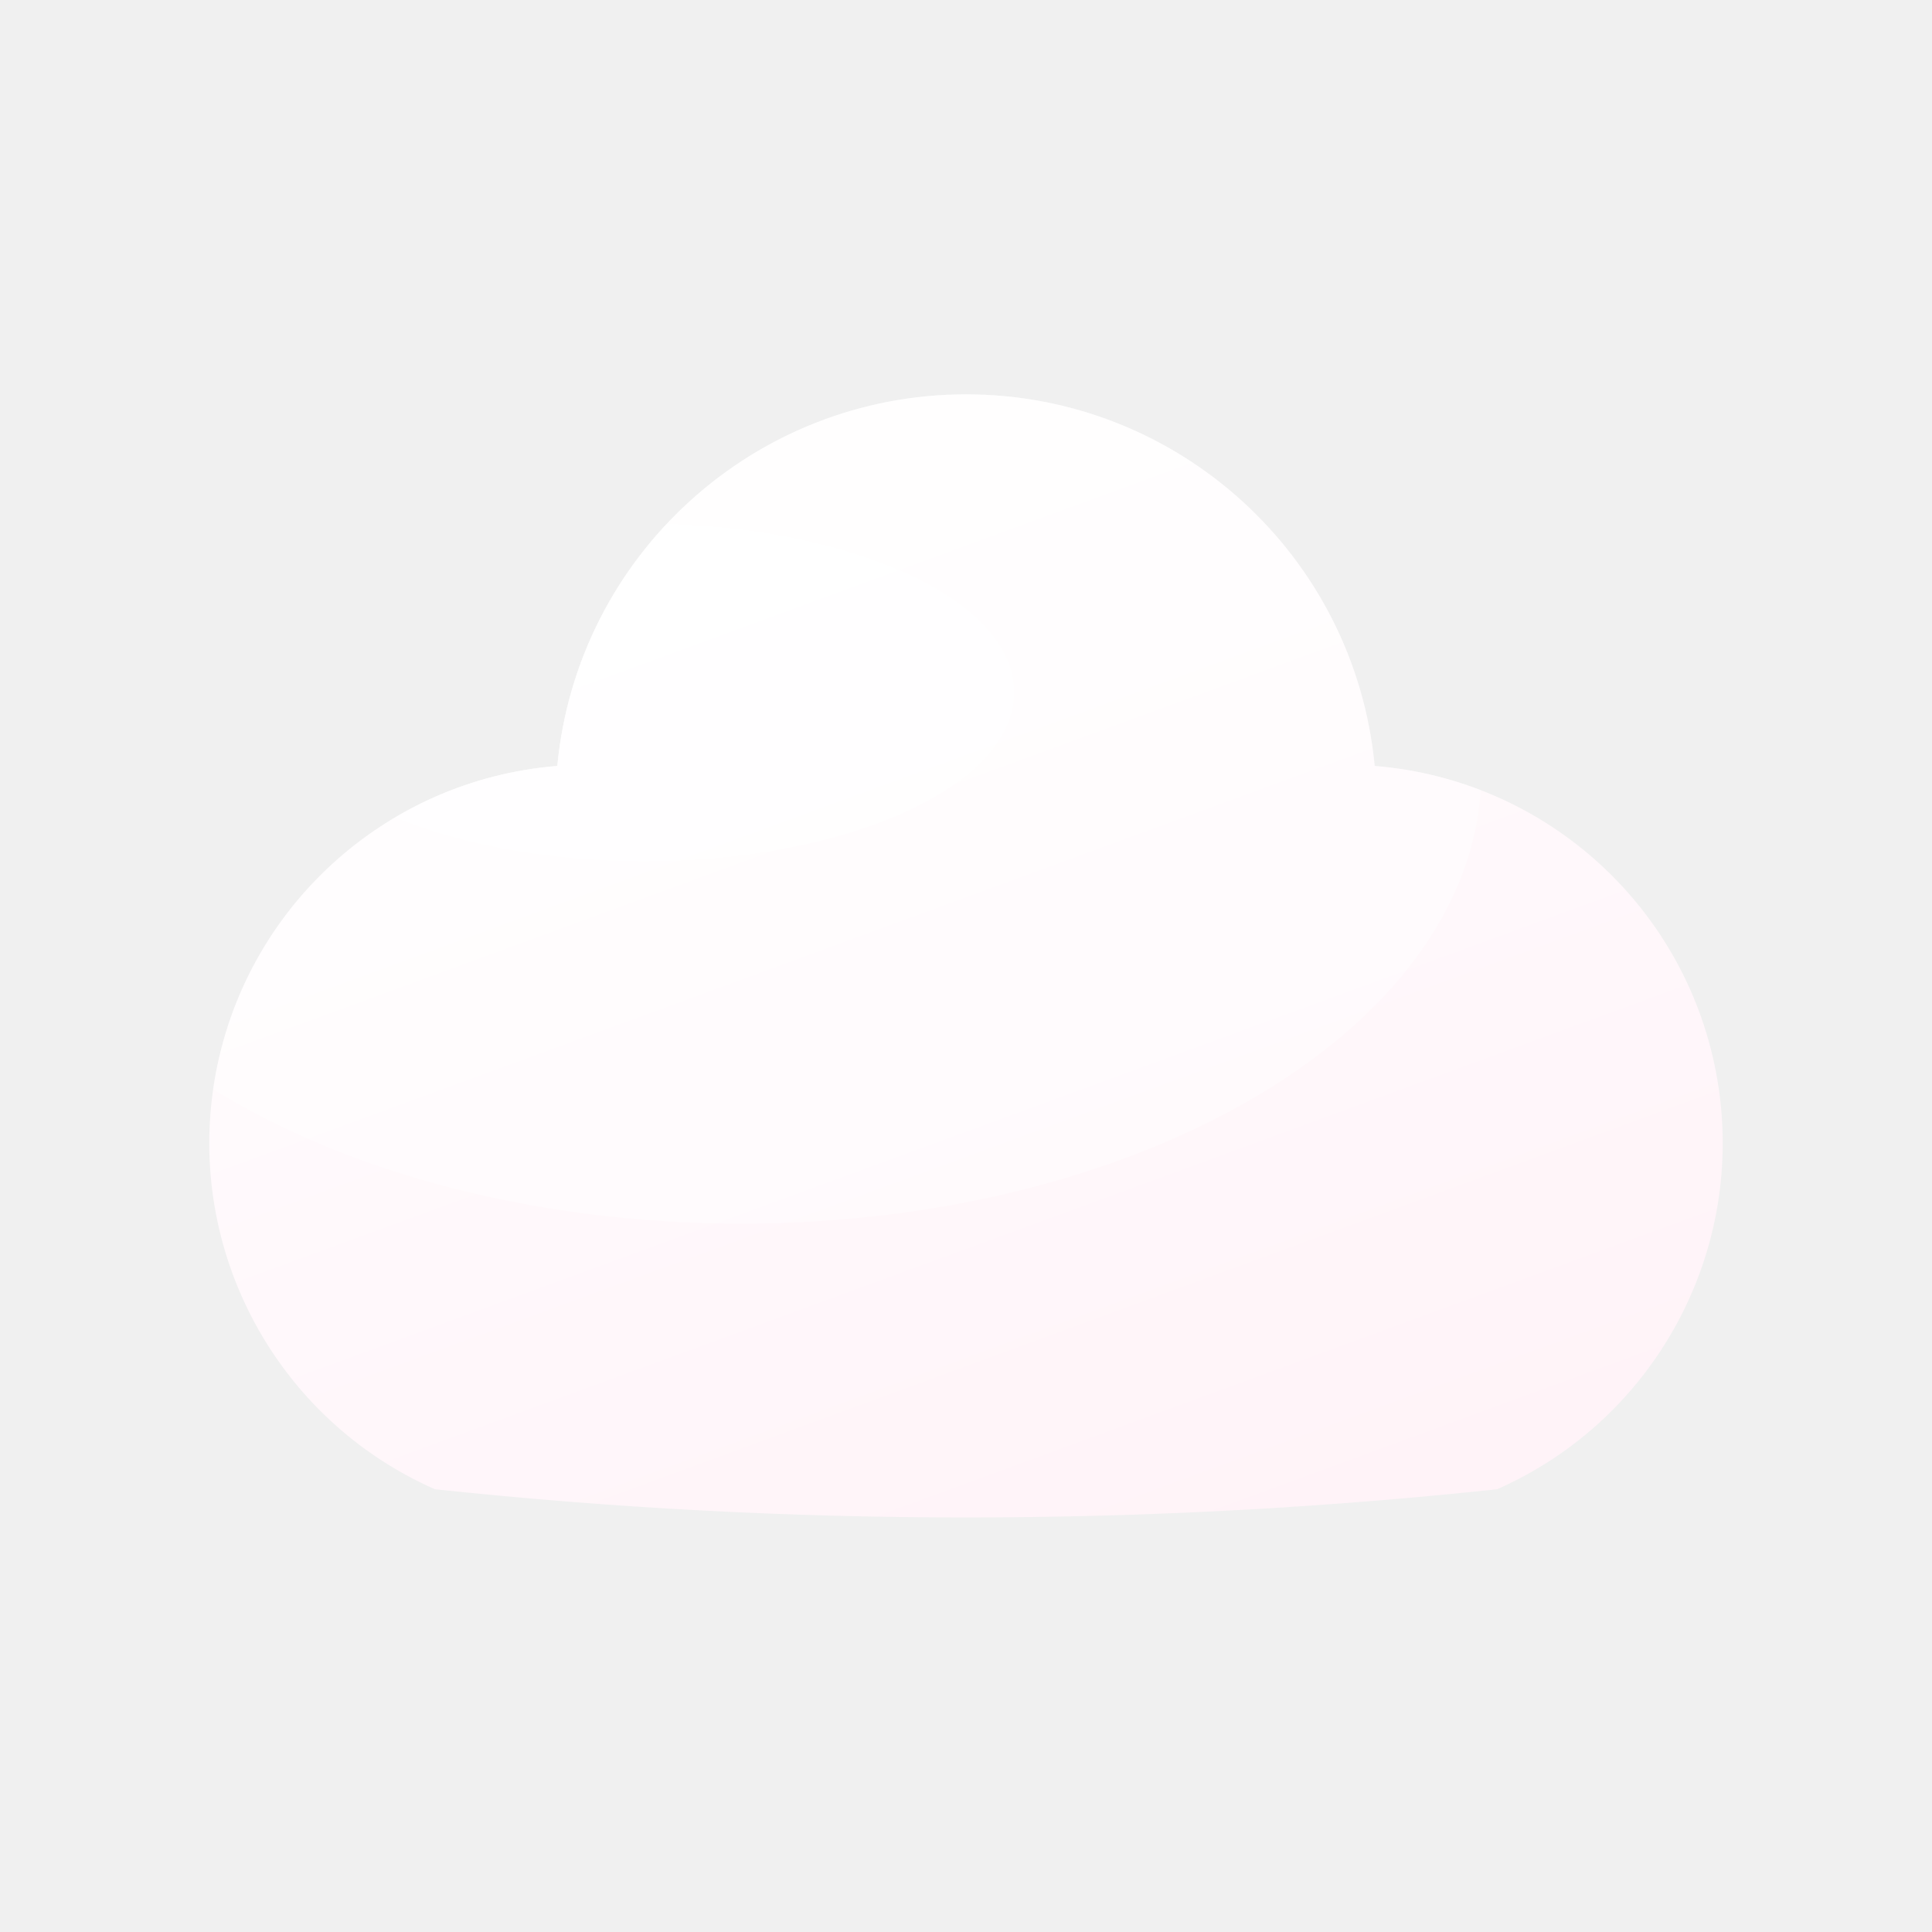
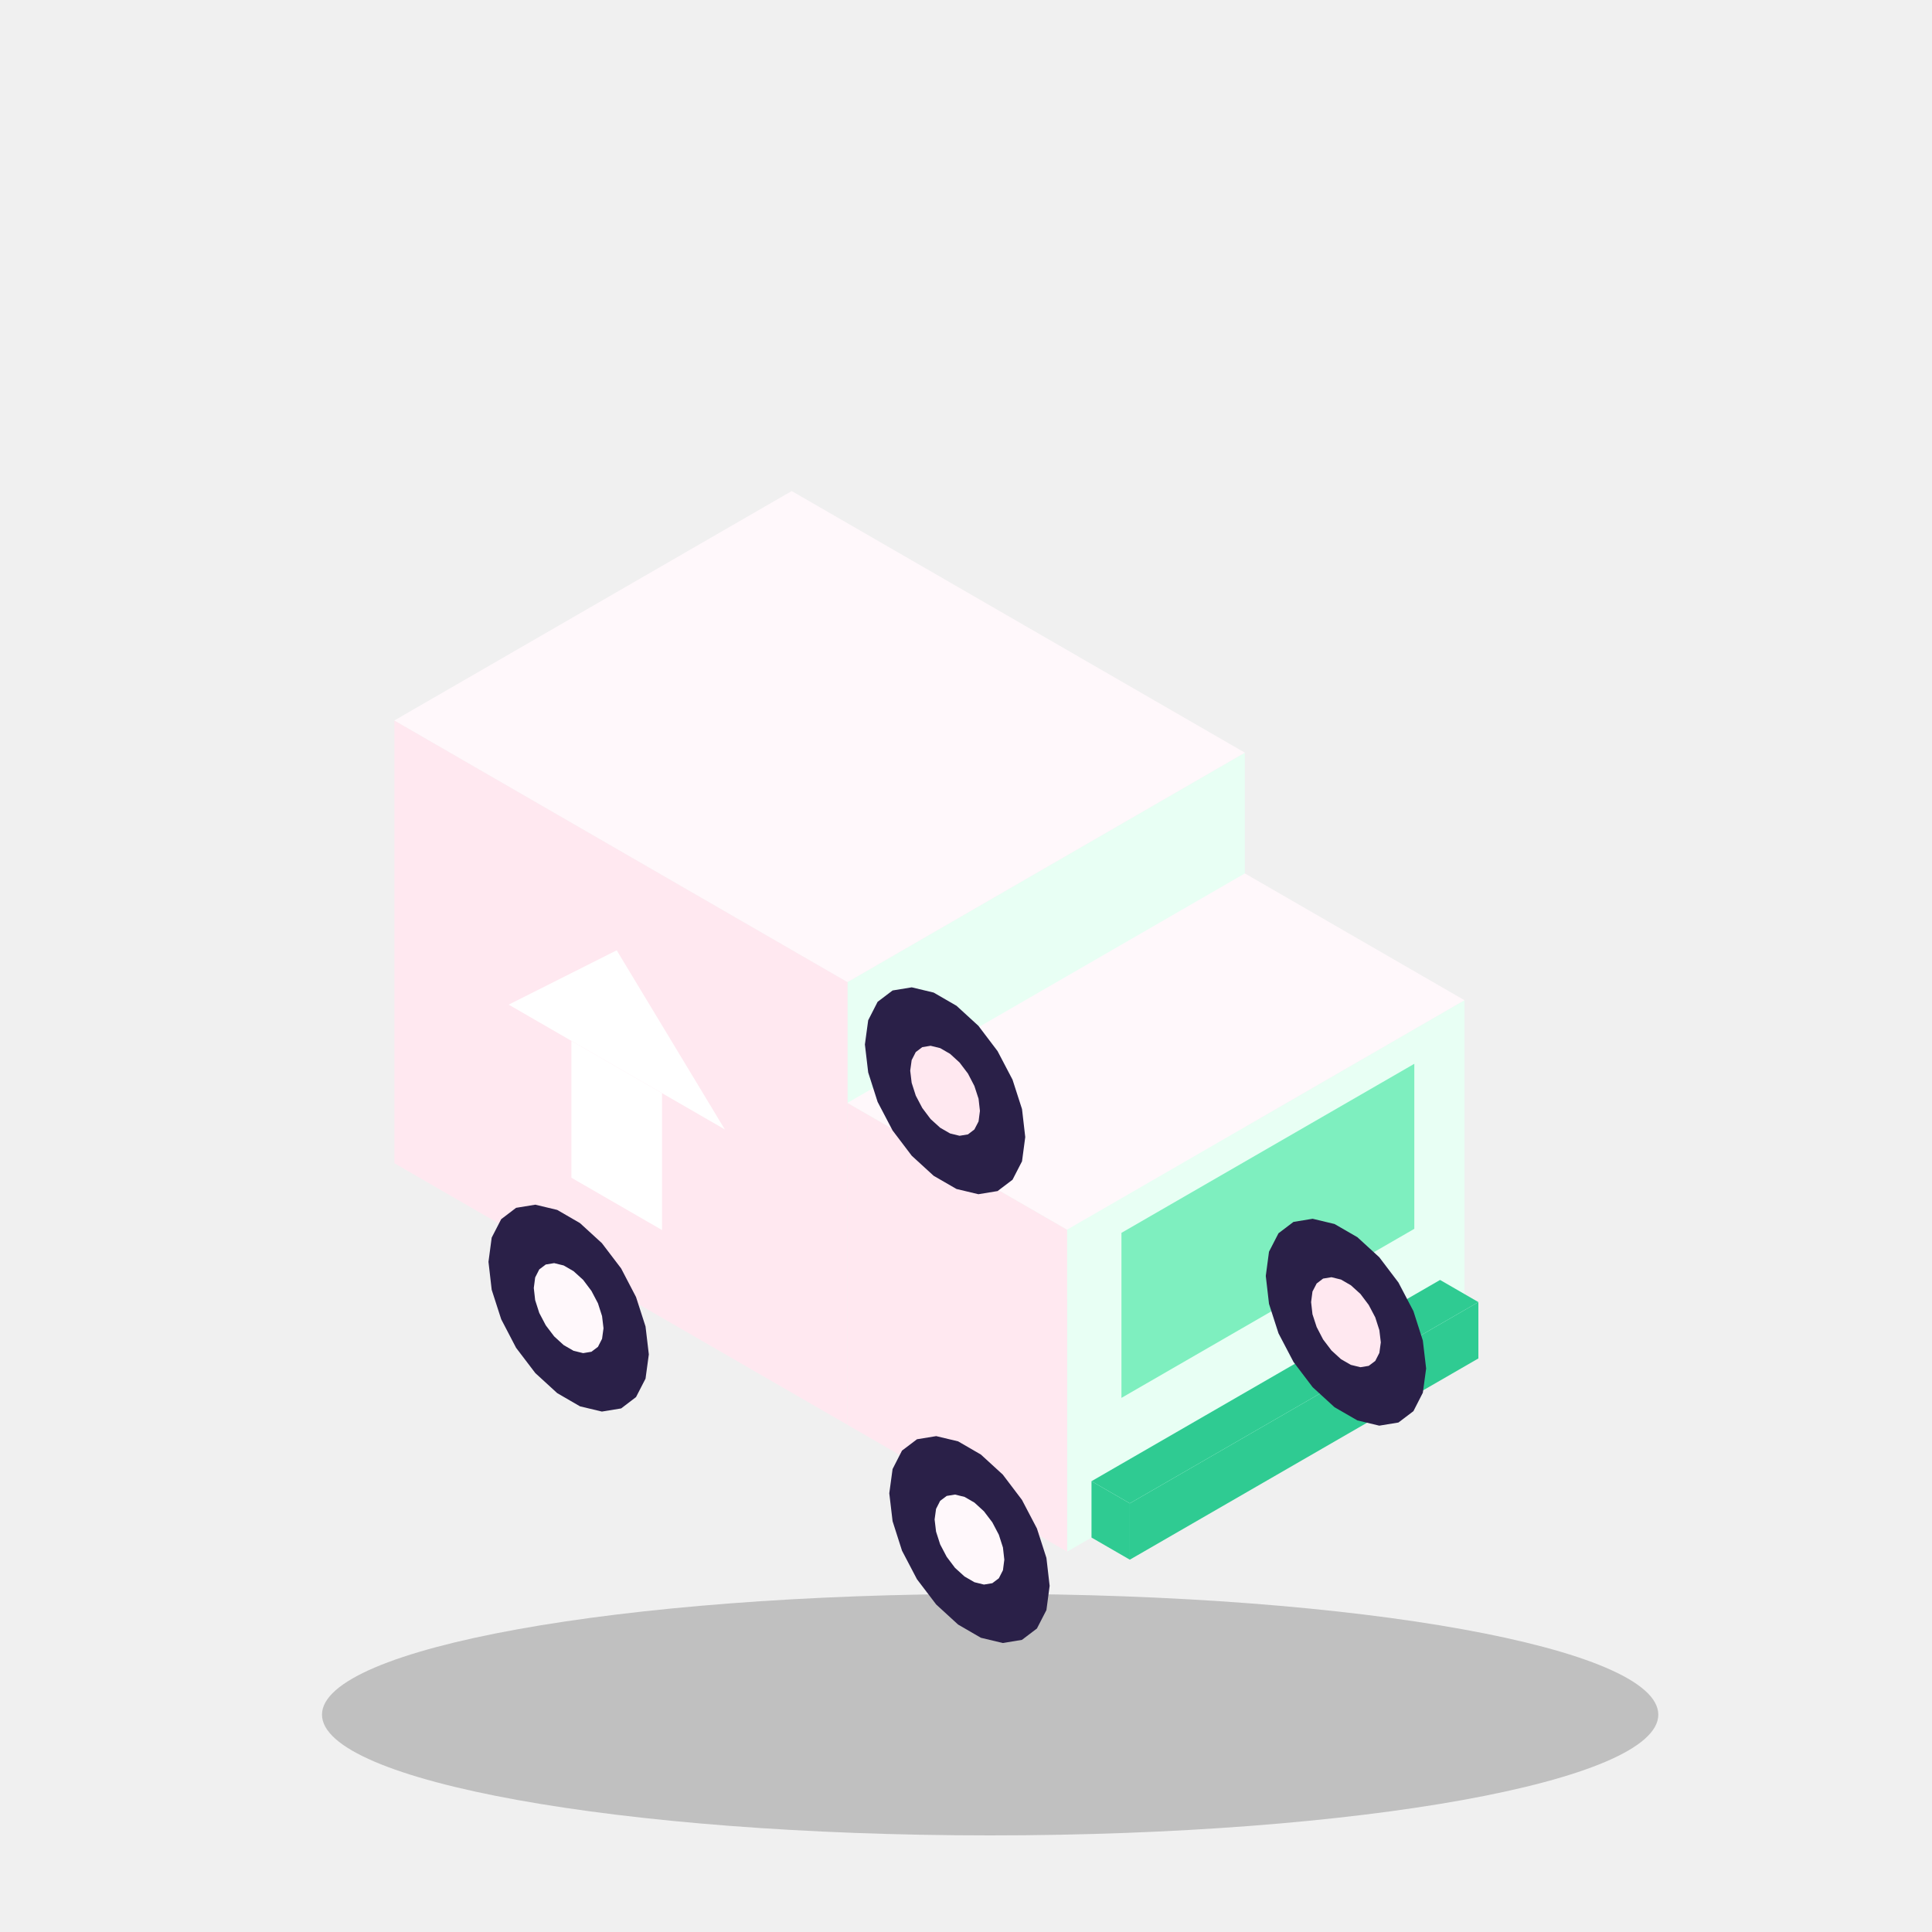
<svg xmlns="http://www.w3.org/2000/svg" viewBox="0 0 24 24" fill="none">
-   <defs>
-     <linearGradient id="n-fill" x1="0.25" y1="0" x2="0.75" y2="1">
-       <stop offset="0%" stop-color="#FFFFFF" />
-       <stop offset="100%" stop-color="#FFF3F8" />
-     </linearGradient>
-     <linearGradient id="n-acc" x1="0.25" y1="0" x2="0.75" y2="1">
-       <stop offset="0%" stop-color="#E8FFF4" />
-       <stop offset="100%" stop-color="#7EEFBF" />
-     </linearGradient>
-     <clipPath id="n-clip">
-       <path d="M 5.403 18.5 A 4.7 4.7 0 0 1 6.923 9.515 A 5.1 5.1 0 0 1 17.077 9.515 A 4.7 4.7 0 0 1 18.597 18.5 C 14.199 18.967 9.801 18.967 5.403 18.5 Z" />
-     </clipPath>
-   </defs>
-   <path d="M 5.403 18.5 A 4.7 4.7 0 0 1 6.923 9.515 A 5.1 5.1 0 0 1 17.077 9.515 A 4.7 4.7 0 0 1 18.597 18.5 C 14.199 18.967 9.801 18.967 5.403 18.5 Z" fill="url(#n-fill)" />
-   <g clip-path="url(#n-clip)">
-     <ellipse cx="9.2" cy="9.6" rx="9.2" ry="5.6" fill="#ffffff" fill-opacity="0.38" />
-     <ellipse cx="8" cy="8.6" rx="4.6" ry="2.1" fill="#ffffff" fill-opacity="0.5" />
-   </g>
+   <ellipse cx="12.3" cy="21.3" rx="8.3" ry="1.5" fill="#000000" fill-opacity="0.20" />
+   <path d="M 15.464 14.85 L 10.528 17.7 L 10.528 12.2 L 15.464 9.35 Z" fill="#E8FFF4" />
+   <path d="M 4.899 14.45 L 10.528 17.7 L 10.528 12.2 L 4.899 8.95 Z" fill="#FFE8F0" />
+   <path d="M 9.835 6.1 L 15.464 9.35 L 10.528 12.2 L 4.899 8.95 Z" fill="#FFF8FB" />
+   <path d="M 7.098 14.63 L 8.224 15.28 L 8.224 13.58 L 7.098 12.93 Z" fill="#FFFFFF" />
+   <path d="M 6.319 12.48 L 9.004 14.03 L 7.661 11.805 Z" fill="#FFFFFF" />
+   <path d="M 18.192 16.425 L 13.256 19.275 L 13.256 15.275 L 18.192 12.425 Z" fill="#E8FFF4" />
+   <path d="M 10.528 17.7 L 13.256 19.275 L 13.256 15.275 L 10.528 13.7 Z" fill="#FFE8F0" />
+   <path d="M 15.464 10.85 L 18.192 12.425 L 13.256 15.275 L 10.528 13.7 Z" fill="#FFF8FB" />
+   <path d="M 17.569 15.265 L 13.931 17.365 L 13.931 15.315 L 17.569 13.215 Z" fill="#7EEFBF" />
+   <path d="M 18.365 16.875 L 14.035 19.375 L 14.035 18.675 L 18.365 16.175 Z" fill="#2FCB92" />
+   <path d="M 13.559 19.1 L 14.035 19.375 L 14.035 18.675 L 13.559 18.4 Z" fill="#2FCB92" />
+   <path d="M 17.889 15.9 L 18.365 16.175 L 14.035 18.675 L 13.559 18.4 Z" fill="#2FCB92" />
+   <path d="M 12.736 14.125 L 12.696 13.778 L 12.578 13.412 L 12.392 13.057 L 12.154 12.743 L 11.882 12.494 L 11.598 12.33 L 11.326 12.265 L 11.088 12.304 L 10.902 12.445 L 10.785 12.674 L 10.744 12.975 L 10.785 13.322 L 10.902 13.688 L 11.088 14.043 L 11.326 14.357 L 11.598 14.606 L 11.882 14.77 L 12.154 14.835 L 12.392 14.796 L 12.578 14.655 L 12.696 14.426 Z" fill="#2A2048" />
+   <path d="M 12.173 13.8 L 12.156 13.649 L 12.104 13.49 L 12.024 13.336 L 11.92 13.199 L 11.802 13.091 L 11.679 13.02 L 11.56 12.991 L 11.457 13.008 L 11.376 13.069 L 11.325 13.169 L 11.307 13.3 L 11.325 13.451 L 11.376 13.61 L 11.457 13.764 L 11.56 13.901 L 11.679 14.009 L 11.802 14.08 L 11.92 14.109 L 12.024 14.092 L 12.104 14.031 L 12.156 13.931 Z" fill="#FFE8F0" />
+   <path d="M 8.06 16.825 L 8.019 16.478 L 7.901 16.112 L 7.716 15.757 L 7.477 15.443 L 7.205 15.194 L 6.922 15.03 L 6.65 14.965 L 6.411 15.004 L 6.226 15.145 L 6.108 15.374 L 6.068 15.675 L 6.108 16.022 L 6.226 16.388 L 6.411 16.743 L 6.65 17.057 L 6.922 17.306 L 7.205 17.47 L 7.477 17.535 L 7.716 17.496 L 7.901 17.355 L 8.019 17.126 Z" fill="#2A2048" />
+   <path d="M 7.497 16.5 L 7.479 16.349 L 7.428 16.19 L 7.347 16.036 L 7.244 15.899 L 7.125 15.791 L 7.002 15.72 L 6.884 15.691 L 6.78 15.708 L 6.699 15.769 L 6.648 15.869 L 6.631 16 L 6.648 16.151 L 6.699 16.31 L 6.78 16.464 L 6.884 16.601 L 7.002 16.709 L 7.125 16.78 L 7.244 16.809 L 7.347 16.792 L 7.428 16.731 L 7.479 16.631 Z" fill="#FFF8FB" />
+   <path d="M 17.716 17 L 17.675 16.653 L 17.558 16.287 L 17.372 15.932 L 17.134 15.618 L 16.862 15.369 L 16.578 15.205 L 16.306 15.14 L 16.068 15.179 L 15.882 15.32 L 15.764 15.549 L 15.724 15.85 L 15.764 16.197 L 15.882 16.563 L 16.068 16.918 L 16.306 17.232 L 16.578 17.481 L 16.862 17.645 L 17.134 17.71 L 17.372 17.671 L 17.558 17.53 L 17.675 17.301 Z" fill="#2A2048" />
+   <path d="M 17.153 16.675 L 17.135 16.524 L 17.084 16.365 L 17.003 16.211 L 16.9 16.074 L 16.781 15.966 L 16.658 15.895 L 16.54 15.866 L 16.436 15.883 L 16.356 15.944 L 16.304 16.044 L 16.287 16.175 L 16.304 16.326 L 16.356 16.485 L 16.436 16.639 L 16.54 16.776 L 16.658 16.884 L 16.781 16.955 L 16.9 16.984 L 17.003 16.967 L 17.084 16.906 L 17.135 16.806 Z" fill="#FFE8F0" />
+   <path d="M 13.039 19.7 L 12.999 19.353 L 12.881 18.987 L 12.695 18.632 L 12.457 18.318 L 12.185 18.069 L 11.902 17.905 L 11.63 17.84 L 11.391 17.879 L 11.205 18.02 L 11.088 18.249 L 11.047 18.55 L 11.088 18.897 L 11.205 19.263 L 11.391 19.618 L 11.63 19.932 L 11.902 20.181 L 12.185 20.345 L 12.457 20.41 L 12.695 20.371 L 12.881 20.23 L 12.999 20.001 Z" fill="#2A2048" />
+   <path d="M 12.476 19.375 L 12.459 19.224 L 12.408 19.065 L 12.327 18.911 L 12.223 18.774 L 12.105 18.666 L 11.982 18.595 L 11.863 18.566 L 11.76 18.583 L 11.679 18.644 L 11.628 18.744 L 11.61 18.875 L 11.628 19.026 L 11.679 19.185 L 11.76 19.339 L 11.863 19.476 L 11.982 19.584 L 12.105 19.655 L 12.223 19.684 L 12.327 19.667 L 12.408 19.606 L 12.459 19.506 Z" fill="#FFF8FB" />
</svg>
